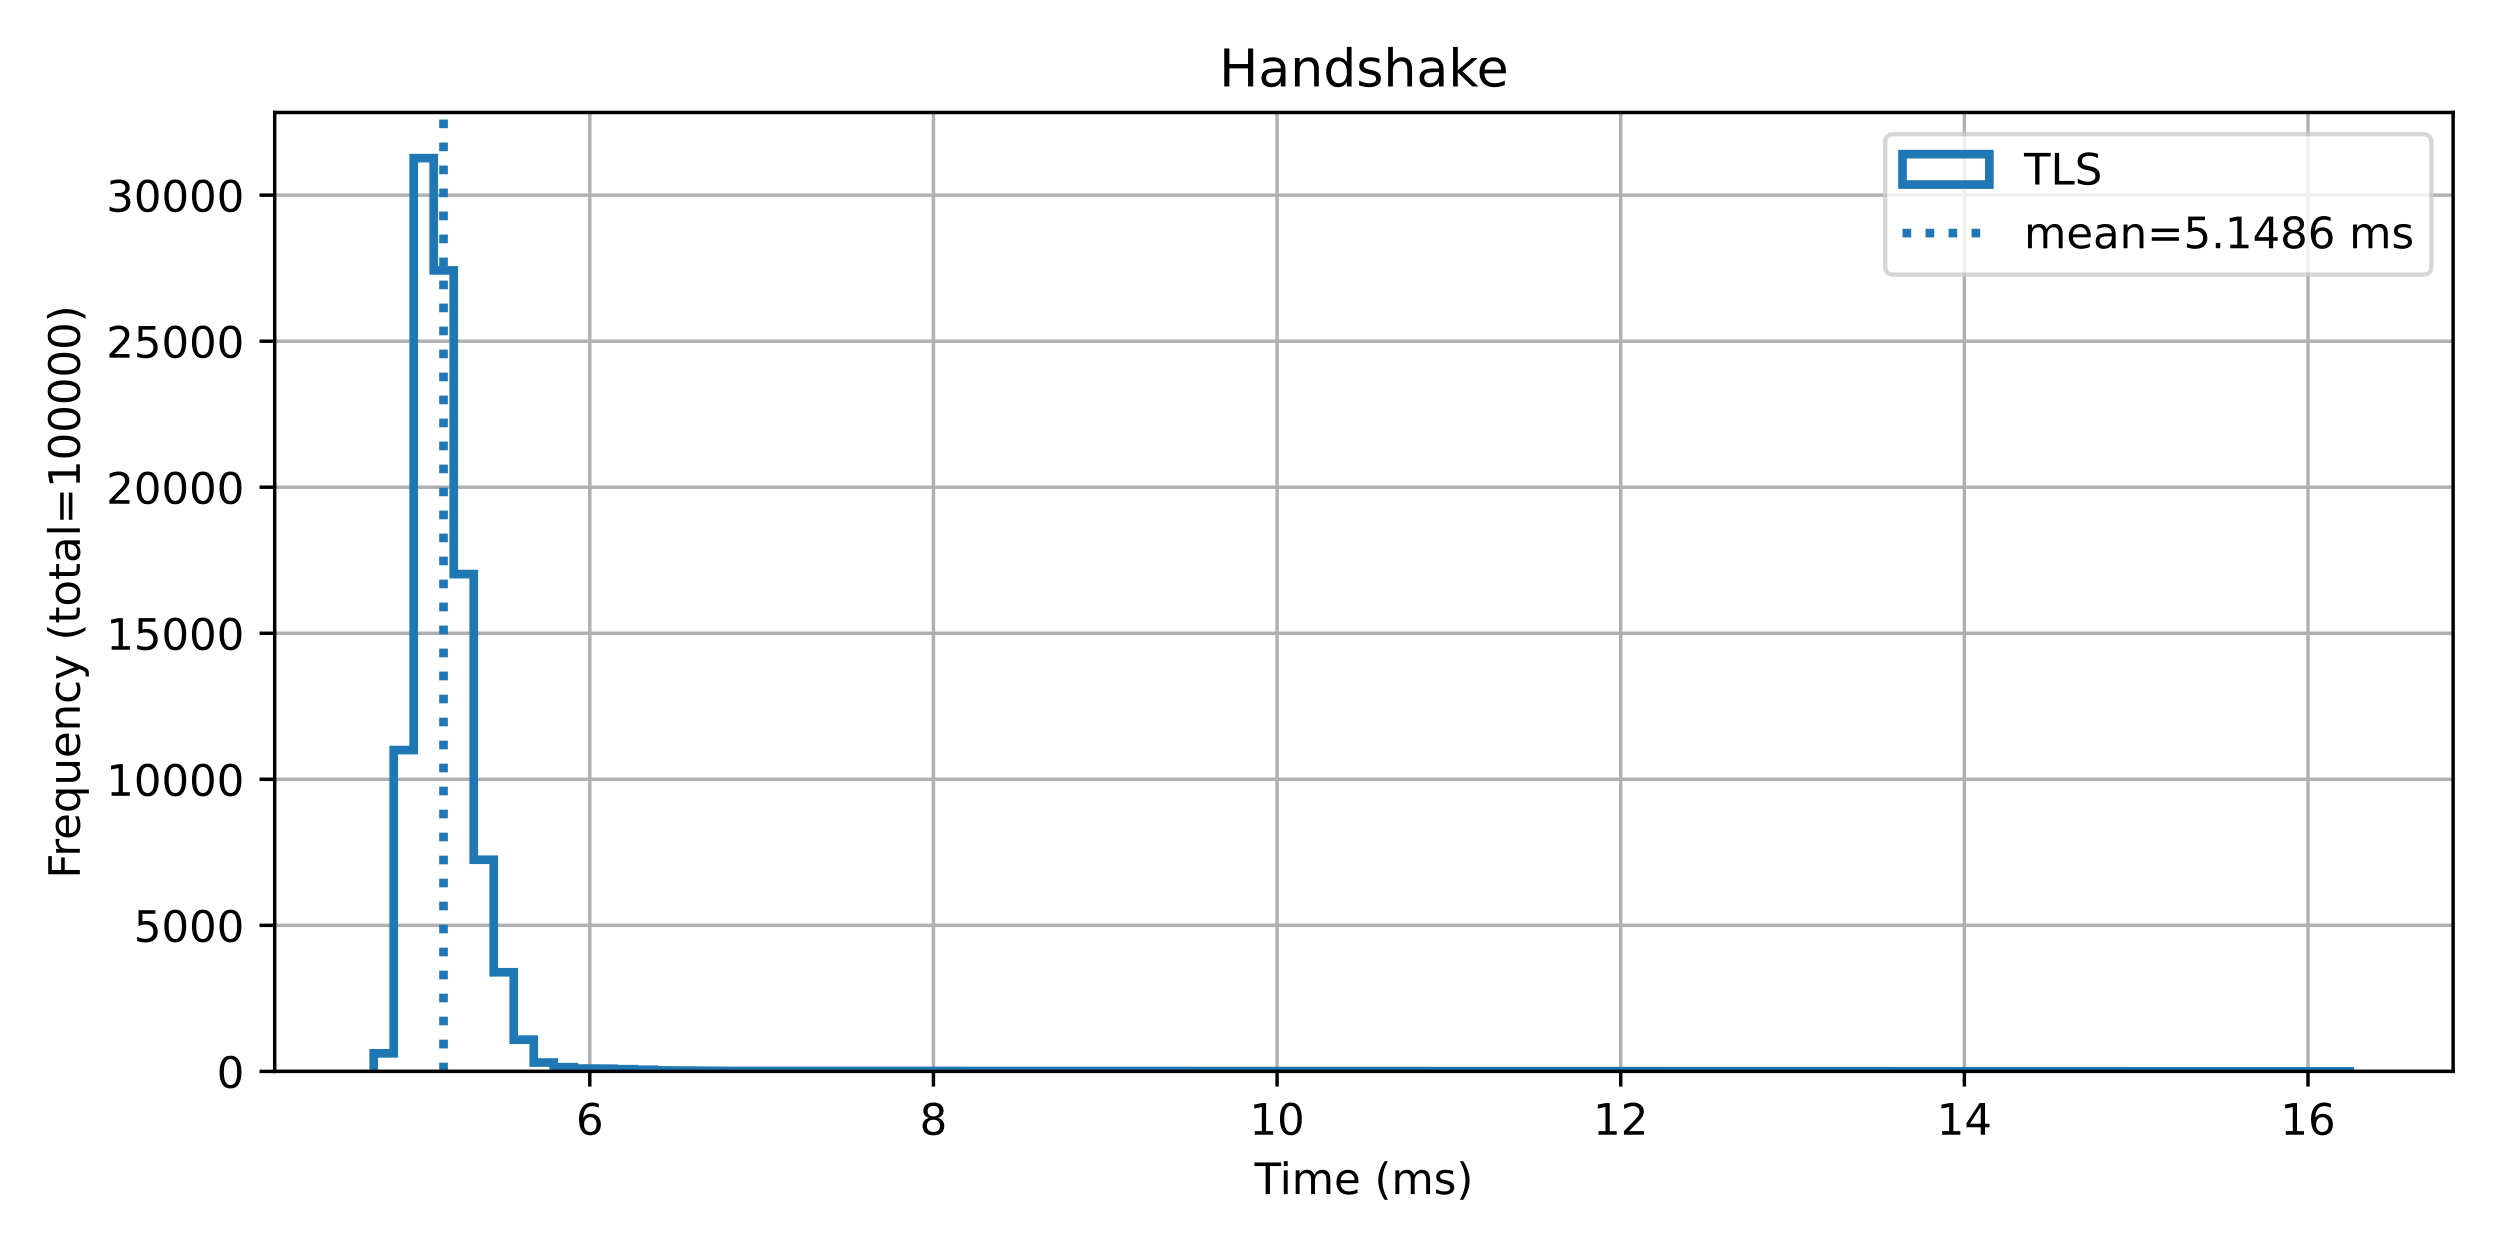
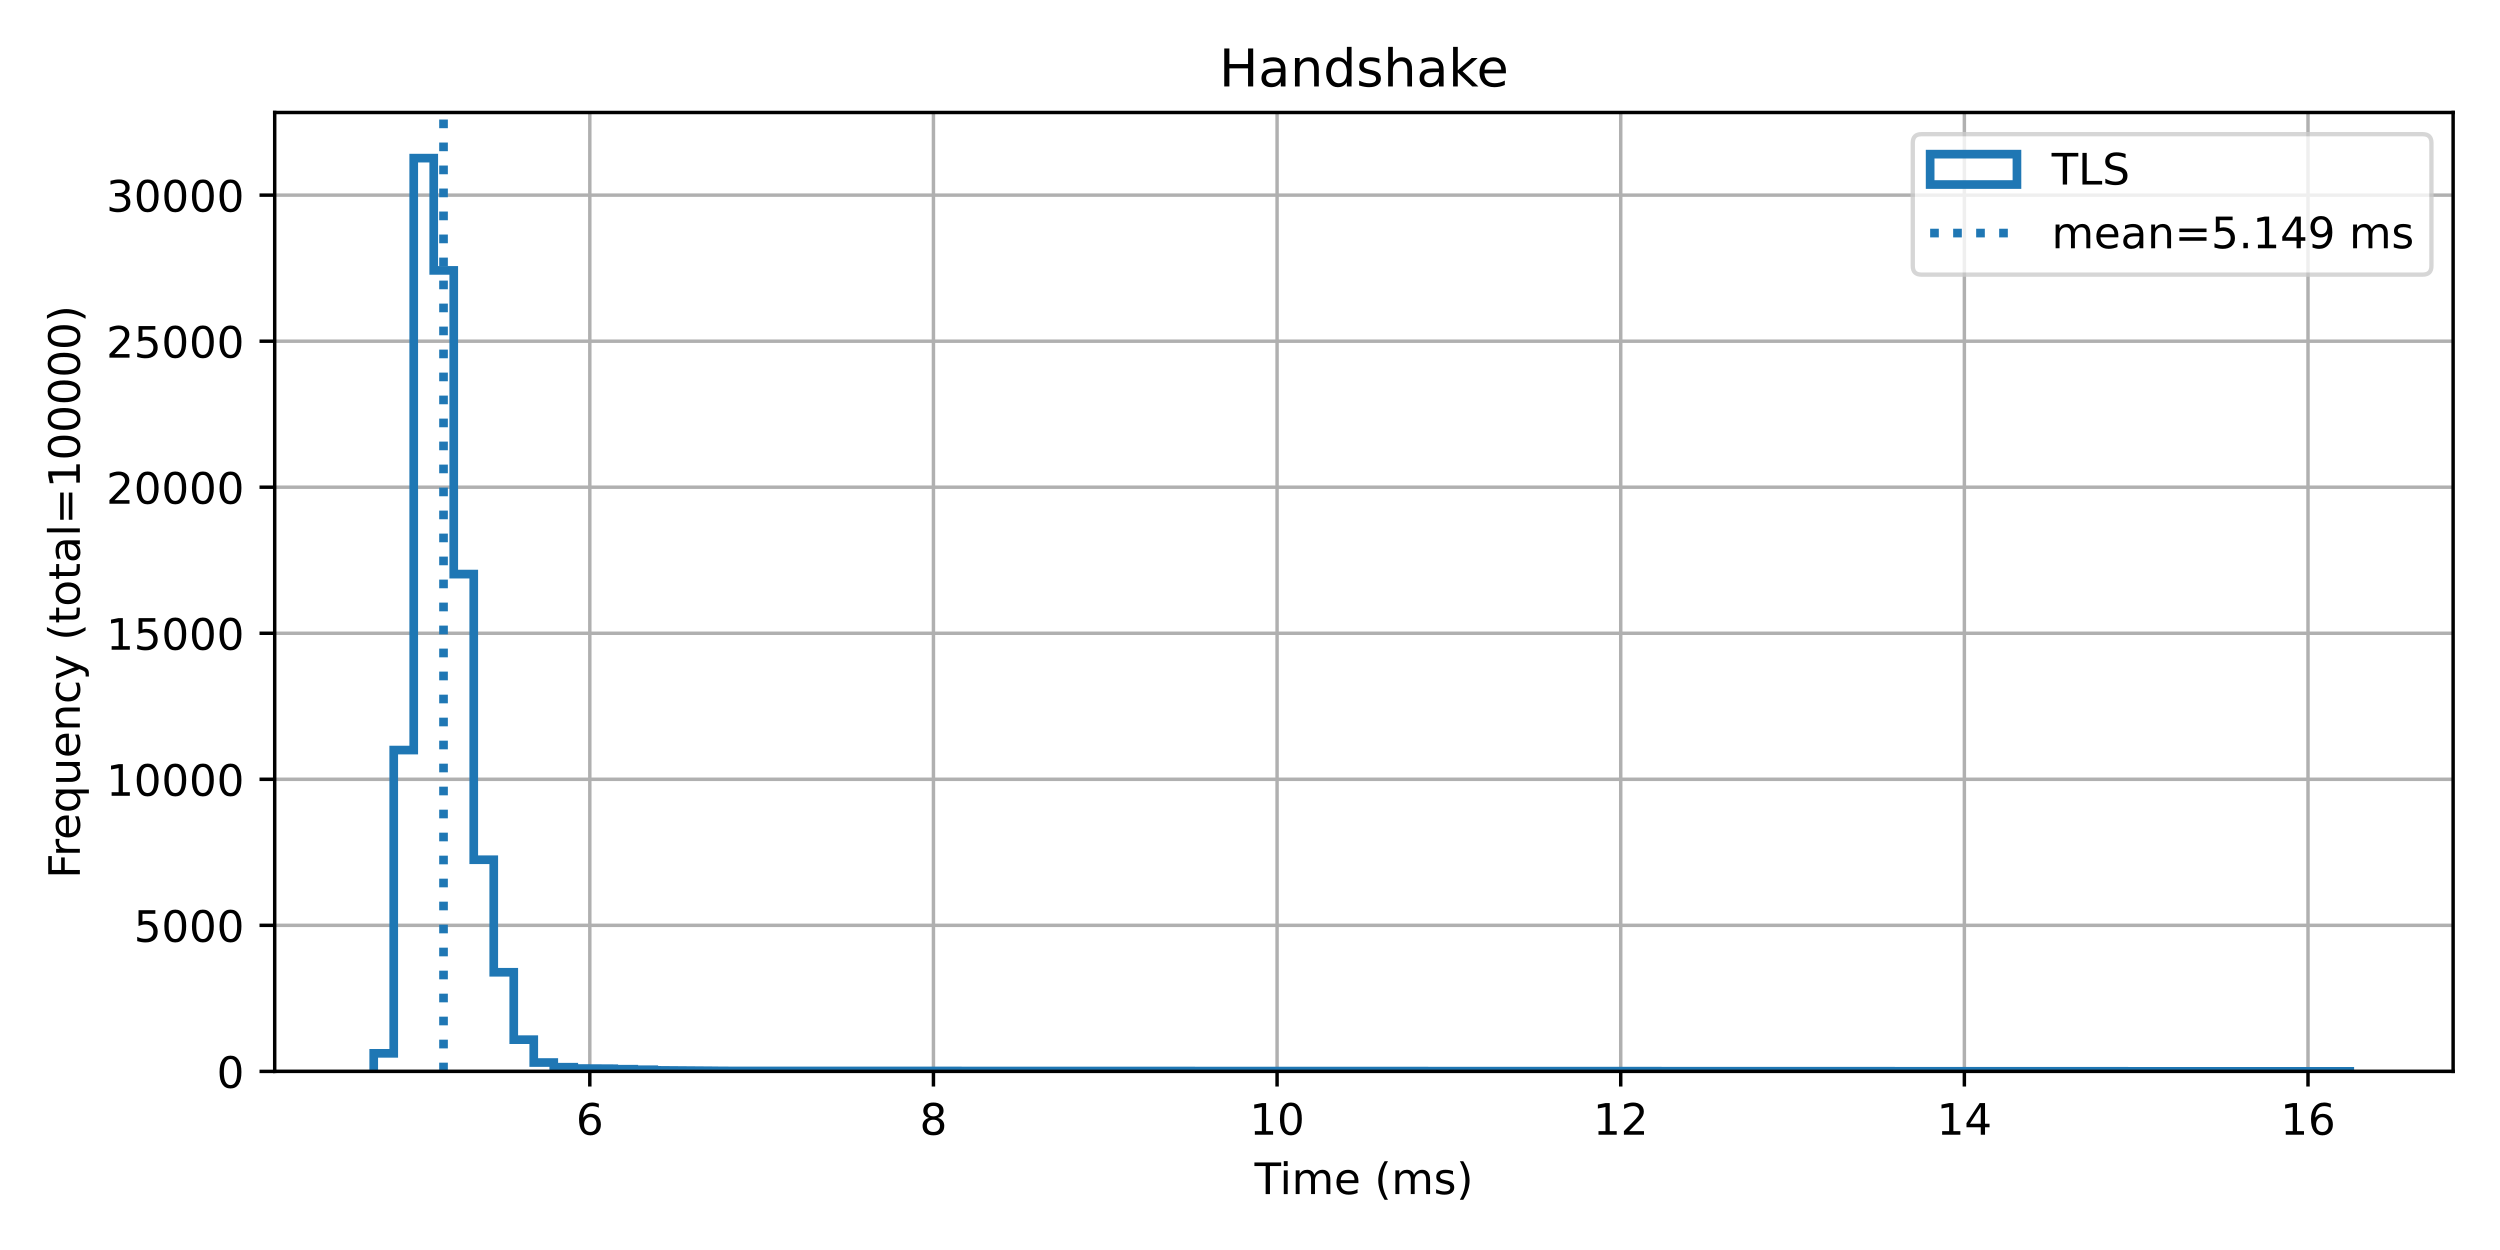
<svg xmlns="http://www.w3.org/2000/svg" xmlns:xlink="http://www.w3.org/1999/xlink" width="576pt" height="288pt" viewBox="0 0 576 288" version="1.1">
  <defs>
    <style type="text/css">*{stroke-linejoin: round; stroke-linecap: butt}</style>
  </defs>
  <g id="figure_1">
    <g id="patch_1">
      <path d="M 0 288  L 576 288  L 576 0  L 0 0  z " style="fill: #ffffff" />
    </g>
    <g id="axes_1">
      <g id="patch_2">
        <path d="M 63.291 246.844  L 565.2 246.844  L 565.2 25.918  L 63.291 25.918  z " style="fill: #ffffff" />
      </g>
      <g id="matplotlib.axis_1">
        <g id="xtick_1">
          <g id="line2d_1">
-             <path d="M 135.891 246.844  L 135.891 25.918  " clip-path="url(#p479f22a506)" style="fill: none; stroke: #b0b0b0; stroke-width: 0.8; stroke-linecap: square" />
+             <path d="M 135.891 246.844  L 135.891 25.918  " clip-path="url(#p000234aafc)" style="fill: none; stroke: #b0b0b0; stroke-width: 0.8; stroke-linecap: square" />
          </g>
          <g id="line2d_2">
            <defs>
-               <path id="m46d882e367" d="M 0 0  L 0 3.5  " style="stroke: #000000; stroke-width: 0.8" />
-             </defs>
-             <g>
-               <use xlink:href="#m46d882e367" x="135.891" y="246.844" style="stroke: #000000; stroke-width: 0.8" />
+               <path id="m732160b67d" d="M 0 0  L 0 3.5  " style="stroke: #000000; stroke-width: 0.8" />
+             </defs>
+             <g>
+               <use xlink:href="#m732160b67d" x="135.891" y="246.844" style="stroke: #000000; stroke-width: 0.8" />
            </g>
          </g>
          <g id="text_1">
            <g transform="translate(132.7095 261.4422) scale(0.1 -0.1)">
              <defs>
                <path id="DejaVuSans-36" d="M 2113 2584  Q 1688 2584 1439 2293  Q 1191 2003 1191 1497  Q 1191 994 1439 701  Q 1688 409 2113 409  Q 2538 409 2786 701  Q 3034 994 3034 1497  Q 3034 2003 2786 2293  Q 2538 2584 2113 2584  z M 3366 4563  L 3366 3988  Q 3128 4100 2886 4159  Q 2644 4219 2406 4219  Q 1781 4219 1451 3797  Q 1122 3375 1075 2522  Q 1259 2794 1537 2939  Q 1816 3084 2150 3084  Q 2853 3084 3261 2657  Q 3669 2231 3669 1497  Q 3669 778 3244 343  Q 2819 -91 2113 -91  Q 1303 -91 875 529  Q 447 1150 447 2328  Q 447 3434 972 4092  Q 1497 4750 2381 4750  Q 2619 4750 2861 4703  Q 3103 4656 3366 4563  z " transform="scale(0.015625)" />
              </defs>
              <use xlink:href="#DejaVuSans-36" />
            </g>
          </g>
        </g>
        <g id="xtick_2">
          <g id="line2d_3">
-             <path d="M 215.065 246.844  L 215.065 25.918  " clip-path="url(#p479f22a506)" style="fill: none; stroke: #b0b0b0; stroke-width: 0.8; stroke-linecap: square" />
+             <path d="M 215.065 246.844  L 215.065 25.918  " clip-path="url(#p000234aafc)" style="fill: none; stroke: #b0b0b0; stroke-width: 0.8; stroke-linecap: square" />
          </g>
          <g id="line2d_4">
            <g>
-               <use xlink:href="#m46d882e367" x="215.065" y="246.844" style="stroke: #000000; stroke-width: 0.8" />
+               <use xlink:href="#m732160b67d" x="215.065" y="246.844" style="stroke: #000000; stroke-width: 0.8" />
            </g>
          </g>
          <g id="text_2">
            <g transform="translate(211.8841 261.4422) scale(0.1 -0.1)">
              <defs>
                <path id="DejaVuSans-38" d="M 2034 2216  Q 1584 2216 1326 1975  Q 1069 1734 1069 1313  Q 1069 891 1326 650  Q 1584 409 2034 409  Q 2484 409 2743 651  Q 3003 894 3003 1313  Q 3003 1734 2745 1975  Q 2488 2216 2034 2216  z M 1403 2484  Q 997 2584 770 2862  Q 544 3141 544 3541  Q 544 4100 942 4425  Q 1341 4750 2034 4750  Q 2731 4750 3128 4425  Q 3525 4100 3525 3541  Q 3525 3141 3298 2862  Q 3072 2584 2669 2484  Q 3125 2378 3379 2068  Q 3634 1759 3634 1313  Q 3634 634 3220 271  Q 2806 -91 2034 -91  Q 1263 -91 848 271  Q 434 634 434 1313  Q 434 1759 690 2068  Q 947 2378 1403 2484  z M 1172 3481  Q 1172 3119 1398 2916  Q 1625 2713 2034 2713  Q 2441 2713 2670 2916  Q 2900 3119 2900 3481  Q 2900 3844 2670 4047  Q 2441 4250 2034 4250  Q 1625 4250 1398 4047  Q 1172 3844 1172 3481  z " transform="scale(0.015625)" />
              </defs>
              <use xlink:href="#DejaVuSans-38" />
            </g>
          </g>
        </g>
        <g id="xtick_3">
          <g id="line2d_5">
-             <path d="M 294.24 246.844  L 294.24 25.918  " clip-path="url(#p479f22a506)" style="fill: none; stroke: #b0b0b0; stroke-width: 0.8; stroke-linecap: square" />
+             <path d="M 294.24 246.844  L 294.24 25.918  " clip-path="url(#p000234aafc)" style="fill: none; stroke: #b0b0b0; stroke-width: 0.8; stroke-linecap: square" />
          </g>
          <g id="line2d_6">
            <g>
-               <use xlink:href="#m46d882e367" x="294.24" y="246.844" style="stroke: #000000; stroke-width: 0.8" />
+               <use xlink:href="#m732160b67d" x="294.24" y="246.844" style="stroke: #000000; stroke-width: 0.8" />
            </g>
          </g>
          <g id="text_3">
            <g transform="translate(287.8775 261.4422) scale(0.1 -0.1)">
              <defs>
                <path id="DejaVuSans-31" d="M 794 531  L 1825 531  L 1825 4091  L 703 3866  L 703 4441  L 1819 4666  L 2450 4666  L 2450 531  L 3481 531  L 3481 0  L 794 0  L 794 531  z " transform="scale(0.015625)" />
                <path id="DejaVuSans-30" d="M 2034 4250  Q 1547 4250 1301 3770  Q 1056 3291 1056 2328  Q 1056 1369 1301 889  Q 1547 409 2034 409  Q 2525 409 2770 889  Q 3016 1369 3016 2328  Q 3016 3291 2770 3770  Q 2525 4250 2034 4250  z M 2034 4750  Q 2819 4750 3233 4129  Q 3647 3509 3647 2328  Q 3647 1150 3233 529  Q 2819 -91 2034 -91  Q 1250 -91 836 529  Q 422 1150 422 2328  Q 422 3509 836 4129  Q 1250 4750 2034 4750  z " transform="scale(0.015625)" />
              </defs>
              <use xlink:href="#DejaVuSans-31" />
              <use xlink:href="#DejaVuSans-30" x="63.623" />
            </g>
          </g>
        </g>
        <g id="xtick_4">
          <g id="line2d_7">
-             <path d="M 373.415 246.844  L 373.415 25.918  " clip-path="url(#p479f22a506)" style="fill: none; stroke: #b0b0b0; stroke-width: 0.8; stroke-linecap: square" />
+             <path d="M 373.415 246.844  L 373.415 25.918  " clip-path="url(#p000234aafc)" style="fill: none; stroke: #b0b0b0; stroke-width: 0.8; stroke-linecap: square" />
          </g>
          <g id="line2d_8">
            <g>
-               <use xlink:href="#m46d882e367" x="373.415" y="246.844" style="stroke: #000000; stroke-width: 0.8" />
+               <use xlink:href="#m732160b67d" x="373.415" y="246.844" style="stroke: #000000; stroke-width: 0.8" />
            </g>
          </g>
          <g id="text_4">
            <g transform="translate(367.0521 261.4422) scale(0.1 -0.1)">
              <defs>
                <path id="DejaVuSans-32" d="M 1228 531  L 3431 531  L 3431 0  L 469 0  L 469 531  Q 828 903 1448 1529  Q 2069 2156 2228 2338  Q 2531 2678 2651 2914  Q 2772 3150 2772 3378  Q 2772 3750 2511 3984  Q 2250 4219 1831 4219  Q 1534 4219 1204 4116  Q 875 4013 500 3803  L 500 4441  Q 881 4594 1212 4672  Q 1544 4750 1819 4750  Q 2544 4750 2975 4387  Q 3406 4025 3406 3419  Q 3406 3131 3298 2873  Q 3191 2616 2906 2266  Q 2828 2175 2409 1742  Q 1991 1309 1228 531  z " transform="scale(0.015625)" />
              </defs>
              <use xlink:href="#DejaVuSans-31" />
              <use xlink:href="#DejaVuSans-32" x="63.623" />
            </g>
          </g>
        </g>
        <g id="xtick_5">
          <g id="line2d_9">
-             <path d="M 452.589 246.844  L 452.589 25.918  " clip-path="url(#p479f22a506)" style="fill: none; stroke: #b0b0b0; stroke-width: 0.8; stroke-linecap: square" />
+             <path d="M 452.589 246.844  L 452.589 25.918  " clip-path="url(#p000234aafc)" style="fill: none; stroke: #b0b0b0; stroke-width: 0.8; stroke-linecap: square" />
          </g>
          <g id="line2d_10">
            <g>
-               <use xlink:href="#m46d882e367" x="452.589" y="246.844" style="stroke: #000000; stroke-width: 0.8" />
+               <use xlink:href="#m732160b67d" x="452.589" y="246.844" style="stroke: #000000; stroke-width: 0.8" />
            </g>
          </g>
          <g id="text_5">
            <g transform="translate(446.2267 261.4422) scale(0.1 -0.1)">
              <defs>
                <path id="DejaVuSans-34" d="M 2419 4116  L 825 1625  L 2419 1625  L 2419 4116  z M 2253 4666  L 3047 4666  L 3047 1625  L 3713 1625  L 3713 1100  L 3047 1100  L 3047 0  L 2419 0  L 2419 1100  L 313 1100  L 313 1709  L 2253 4666  z " transform="scale(0.015625)" />
              </defs>
              <use xlink:href="#DejaVuSans-31" />
              <use xlink:href="#DejaVuSans-34" x="63.623" />
            </g>
          </g>
        </g>
        <g id="xtick_6">
          <g id="line2d_11">
-             <path d="M 531.764 246.844  L 531.764 25.918  " clip-path="url(#p479f22a506)" style="fill: none; stroke: #b0b0b0; stroke-width: 0.8; stroke-linecap: square" />
+             <path d="M 531.764 246.844  L 531.764 25.918  " clip-path="url(#p000234aafc)" style="fill: none; stroke: #b0b0b0; stroke-width: 0.8; stroke-linecap: square" />
          </g>
          <g id="line2d_12">
            <g>
-               <use xlink:href="#m46d882e367" x="531.764" y="246.844" style="stroke: #000000; stroke-width: 0.8" />
+               <use xlink:href="#m732160b67d" x="531.764" y="246.844" style="stroke: #000000; stroke-width: 0.8" />
            </g>
          </g>
          <g id="text_6">
            <g transform="translate(525.4014 261.4422) scale(0.1 -0.1)">
              <use xlink:href="#DejaVuSans-31" />
              <use xlink:href="#DejaVuSans-36" x="63.623" />
            </g>
          </g>
        </g>
        <g id="text_7">
          <g transform="translate(289.0461 275.1203) scale(0.1 -0.1)">
            <defs>
              <path id="DejaVuSans-54" d="M -19 4666  L 3928 4666  L 3928 4134  L 2272 4134  L 2272 0  L 1638 0  L 1638 4134  L -19 4134  L -19 4666  z " transform="scale(0.015625)" />
              <path id="DejaVuSans-69" d="M 603 3500  L 1178 3500  L 1178 0  L 603 0  L 603 3500  z M 603 4863  L 1178 4863  L 1178 4134  L 603 4134  L 603 4863  z " transform="scale(0.015625)" />
              <path id="DejaVuSans-6d" d="M 3328 2828  Q 3544 3216 3844 3400  Q 4144 3584 4550 3584  Q 5097 3584 5394 3201  Q 5691 2819 5691 2113  L 5691 0  L 5113 0  L 5113 2094  Q 5113 2597 4934 2840  Q 4756 3084 4391 3084  Q 3944 3084 3684 2787  Q 3425 2491 3425 1978  L 3425 0  L 2847 0  L 2847 2094  Q 2847 2600 2669 2842  Q 2491 3084 2119 3084  Q 1678 3084 1418 2786  Q 1159 2488 1159 1978  L 1159 0  L 581 0  L 581 3500  L 1159 3500  L 1159 2956  Q 1356 3278 1631 3431  Q 1906 3584 2284 3584  Q 2666 3584 2933 3390  Q 3200 3197 3328 2828  z " transform="scale(0.015625)" />
              <path id="DejaVuSans-65" d="M 3597 1894  L 3597 1613  L 953 1613  Q 991 1019 1311 708  Q 1631 397 2203 397  Q 2534 397 2845 478  Q 3156 559 3463 722  L 3463 178  Q 3153 47 2828 -22  Q 2503 -91 2169 -91  Q 1331 -91 842 396  Q 353 884 353 1716  Q 353 2575 817 3079  Q 1281 3584 2069 3584  Q 2775 3584 3186 3129  Q 3597 2675 3597 1894  z M 3022 2063  Q 3016 2534 2758 2815  Q 2500 3097 2075 3097  Q 1594 3097 1305 2825  Q 1016 2553 972 2059  L 3022 2063  z " transform="scale(0.015625)" />
              <path id="DejaVuSans-20" transform="scale(0.015625)" />
              <path id="DejaVuSans-28" d="M 1984 4856  Q 1566 4138 1362 3434  Q 1159 2731 1159 2009  Q 1159 1288 1364 580  Q 1569 -128 1984 -844  L 1484 -844  Q 1016 -109 783 600  Q 550 1309 550 2009  Q 550 2706 781 3412  Q 1013 4119 1484 4856  L 1984 4856  z " transform="scale(0.015625)" />
              <path id="DejaVuSans-73" d="M 2834 3397  L 2834 2853  Q 2591 2978 2328 3040  Q 2066 3103 1784 3103  Q 1356 3103 1142 2972  Q 928 2841 928 2578  Q 928 2378 1081 2264  Q 1234 2150 1697 2047  L 1894 2003  Q 2506 1872 2764 1633  Q 3022 1394 3022 966  Q 3022 478 2636 193  Q 2250 -91 1575 -91  Q 1294 -91 989 -36  Q 684 19 347 128  L 347 722  Q 666 556 975 473  Q 1284 391 1588 391  Q 1994 391 2212 530  Q 2431 669 2431 922  Q 2431 1156 2273 1281  Q 2116 1406 1581 1522  L 1381 1569  Q 847 1681 609 1914  Q 372 2147 372 2553  Q 372 3047 722 3315  Q 1072 3584 1716 3584  Q 2034 3584 2315 3537  Q 2597 3491 2834 3397  z " transform="scale(0.015625)" />
              <path id="DejaVuSans-29" d="M 513 4856  L 1013 4856  Q 1481 4119 1714 3412  Q 1947 2706 1947 2009  Q 1947 1309 1714 600  Q 1481 -109 1013 -844  L 513 -844  Q 928 -128 1133 580  Q 1338 1288 1338 2009  Q 1338 2731 1133 3434  Q 928 4138 513 4856  z " transform="scale(0.015625)" />
            </defs>
            <use xlink:href="#DejaVuSans-54" />
            <use xlink:href="#DejaVuSans-69" x="57.959" />
            <use xlink:href="#DejaVuSans-6d" x="85.742" />
            <use xlink:href="#DejaVuSans-65" x="183.154" />
            <use xlink:href="#DejaVuSans-20" x="244.678" />
            <use xlink:href="#DejaVuSans-28" x="276.465" />
            <use xlink:href="#DejaVuSans-6d" x="315.479" />
            <use xlink:href="#DejaVuSans-73" x="412.891" />
            <use xlink:href="#DejaVuSans-29" x="464.99" />
          </g>
        </g>
      </g>
      <g id="matplotlib.axis_2">
        <g id="ytick_1">
          <g id="line2d_13">
-             <path d="M 63.291 246.844  L 565.2 246.844  " clip-path="url(#p479f22a506)" style="fill: none; stroke: #b0b0b0; stroke-width: 0.8; stroke-linecap: square" />
+             <path d="M 63.291 246.844  L 565.2 246.844  " clip-path="url(#p000234aafc)" style="fill: none; stroke: #b0b0b0; stroke-width: 0.8; stroke-linecap: square" />
          </g>
          <g id="line2d_14">
            <defs>
-               <path id="m43ae229cbb" d="M 0 0  L -3.5 0  " style="stroke: #000000; stroke-width: 0.8" />
-             </defs>
-             <g>
-               <use xlink:href="#m43ae229cbb" x="63.291" y="246.844" style="stroke: #000000; stroke-width: 0.8" />
+               <path id="m3ffc746ab8" d="M 0 0  L -3.5 0  " style="stroke: #000000; stroke-width: 0.8" />
+             </defs>
+             <g>
+               <use xlink:href="#m3ffc746ab8" x="63.291" y="246.844" style="stroke: #000000; stroke-width: 0.8" />
            </g>
          </g>
          <g id="text_8">
            <g transform="translate(49.92813 250.643) scale(0.1 -0.1)">
              <use xlink:href="#DejaVuSans-30" />
            </g>
          </g>
        </g>
        <g id="ytick_2">
          <g id="line2d_15">
-             <path d="M 63.291 213.197  L 565.2 213.197  " clip-path="url(#p479f22a506)" style="fill: none; stroke: #b0b0b0; stroke-width: 0.8; stroke-linecap: square" />
+             <path d="M 63.291 213.197  L 565.2 213.197  " clip-path="url(#p000234aafc)" style="fill: none; stroke: #b0b0b0; stroke-width: 0.8; stroke-linecap: square" />
          </g>
          <g id="line2d_16">
            <g>
-               <use xlink:href="#m43ae229cbb" x="63.291" y="213.197" style="stroke: #000000; stroke-width: 0.8" />
+               <use xlink:href="#m3ffc746ab8" x="63.291" y="213.197" style="stroke: #000000; stroke-width: 0.8" />
            </g>
          </g>
          <g id="text_9">
            <g transform="translate(30.84062 216.9964) scale(0.1 -0.1)">
              <defs>
                <path id="DejaVuSans-35" d="M 691 4666  L 3169 4666  L 3169 4134  L 1269 4134  L 1269 2991  Q 1406 3038 1543 3061  Q 1681 3084 1819 3084  Q 2600 3084 3056 2656  Q 3513 2228 3513 1497  Q 3513 744 3044 326  Q 2575 -91 1722 -91  Q 1428 -91 1123 -41  Q 819 9 494 109  L 494 744  Q 775 591 1075 516  Q 1375 441 1709 441  Q 2250 441 2565 725  Q 2881 1009 2881 1497  Q 2881 1984 2565 2268  Q 2250 2553 1709 2553  Q 1456 2553 1204 2497  Q 953 2441 691 2322  L 691 4666  z " transform="scale(0.015625)" />
              </defs>
              <use xlink:href="#DejaVuSans-35" />
              <use xlink:href="#DejaVuSans-30" x="63.623" />
              <use xlink:href="#DejaVuSans-30" x="127.246" />
              <use xlink:href="#DejaVuSans-30" x="190.869" />
            </g>
          </g>
        </g>
        <g id="ytick_3">
          <g id="line2d_17">
-             <path d="M 63.291 179.551  L 565.2 179.551  " clip-path="url(#p479f22a506)" style="fill: none; stroke: #b0b0b0; stroke-width: 0.8; stroke-linecap: square" />
+             <path d="M 63.291 179.551  L 565.2 179.551  " clip-path="url(#p000234aafc)" style="fill: none; stroke: #b0b0b0; stroke-width: 0.8; stroke-linecap: square" />
          </g>
          <g id="line2d_18">
            <g>
-               <use xlink:href="#m43ae229cbb" x="63.291" y="179.551" style="stroke: #000000; stroke-width: 0.8" />
+               <use xlink:href="#m3ffc746ab8" x="63.291" y="179.551" style="stroke: #000000; stroke-width: 0.8" />
            </g>
          </g>
          <g id="text_10">
            <g transform="translate(24.47812 183.3499) scale(0.1 -0.1)">
              <use xlink:href="#DejaVuSans-31" />
              <use xlink:href="#DejaVuSans-30" x="63.623" />
              <use xlink:href="#DejaVuSans-30" x="127.246" />
              <use xlink:href="#DejaVuSans-30" x="190.869" />
              <use xlink:href="#DejaVuSans-30" x="254.492" />
            </g>
          </g>
        </g>
        <g id="ytick_4">
          <g id="line2d_19">
-             <path d="M 63.291 145.904  L 565.2 145.904  " clip-path="url(#p479f22a506)" style="fill: none; stroke: #b0b0b0; stroke-width: 0.8; stroke-linecap: square" />
+             <path d="M 63.291 145.904  L 565.2 145.904  " clip-path="url(#p000234aafc)" style="fill: none; stroke: #b0b0b0; stroke-width: 0.8; stroke-linecap: square" />
          </g>
          <g id="line2d_20">
            <g>
-               <use xlink:href="#m43ae229cbb" x="63.291" y="145.904" style="stroke: #000000; stroke-width: 0.8" />
+               <use xlink:href="#m3ffc746ab8" x="63.291" y="145.904" style="stroke: #000000; stroke-width: 0.8" />
            </g>
          </g>
          <g id="text_11">
            <g transform="translate(24.47812 149.7033) scale(0.1 -0.1)">
              <use xlink:href="#DejaVuSans-31" />
              <use xlink:href="#DejaVuSans-35" x="63.623" />
              <use xlink:href="#DejaVuSans-30" x="127.246" />
              <use xlink:href="#DejaVuSans-30" x="190.869" />
              <use xlink:href="#DejaVuSans-30" x="254.492" />
            </g>
          </g>
        </g>
        <g id="ytick_5">
          <g id="line2d_21">
-             <path d="M 63.291 112.258  L 565.2 112.258  " clip-path="url(#p479f22a506)" style="fill: none; stroke: #b0b0b0; stroke-width: 0.8; stroke-linecap: square" />
+             <path d="M 63.291 112.258  L 565.2 112.258  " clip-path="url(#p000234aafc)" style="fill: none; stroke: #b0b0b0; stroke-width: 0.8; stroke-linecap: square" />
          </g>
          <g id="line2d_22">
            <g>
-               <use xlink:href="#m43ae229cbb" x="63.291" y="112.258" style="stroke: #000000; stroke-width: 0.8" />
+               <use xlink:href="#m3ffc746ab8" x="63.291" y="112.258" style="stroke: #000000; stroke-width: 0.8" />
            </g>
          </g>
          <g id="text_12">
            <g transform="translate(24.47812 116.0568) scale(0.1 -0.1)">
              <use xlink:href="#DejaVuSans-32" />
              <use xlink:href="#DejaVuSans-30" x="63.623" />
              <use xlink:href="#DejaVuSans-30" x="127.246" />
              <use xlink:href="#DejaVuSans-30" x="190.869" />
              <use xlink:href="#DejaVuSans-30" x="254.492" />
            </g>
          </g>
        </g>
        <g id="ytick_6">
          <g id="line2d_23">
-             <path d="M 63.291 78.611  L 565.2 78.611  " clip-path="url(#p479f22a506)" style="fill: none; stroke: #b0b0b0; stroke-width: 0.8; stroke-linecap: square" />
+             <path d="M 63.291 78.611  L 565.2 78.611  " clip-path="url(#p000234aafc)" style="fill: none; stroke: #b0b0b0; stroke-width: 0.8; stroke-linecap: square" />
          </g>
          <g id="line2d_24">
            <g>
-               <use xlink:href="#m43ae229cbb" x="63.291" y="78.611" style="stroke: #000000; stroke-width: 0.8" />
+               <use xlink:href="#m3ffc746ab8" x="63.291" y="78.611" style="stroke: #000000; stroke-width: 0.8" />
            </g>
          </g>
          <g id="text_13">
            <g transform="translate(24.47812 82.4102) scale(0.1 -0.1)">
              <use xlink:href="#DejaVuSans-32" />
              <use xlink:href="#DejaVuSans-35" x="63.623" />
              <use xlink:href="#DejaVuSans-30" x="127.246" />
              <use xlink:href="#DejaVuSans-30" x="190.869" />
              <use xlink:href="#DejaVuSans-30" x="254.492" />
            </g>
          </g>
        </g>
        <g id="ytick_7">
          <g id="line2d_25">
-             <path d="M 63.291 44.964  L 565.2 44.964  " clip-path="url(#p479f22a506)" style="fill: none; stroke: #b0b0b0; stroke-width: 0.8; stroke-linecap: square" />
+             <path d="M 63.291 44.964  L 565.2 44.964  " clip-path="url(#p000234aafc)" style="fill: none; stroke: #b0b0b0; stroke-width: 0.8; stroke-linecap: square" />
          </g>
          <g id="line2d_26">
            <g>
-               <use xlink:href="#m43ae229cbb" x="63.291" y="44.964" style="stroke: #000000; stroke-width: 0.8" />
+               <use xlink:href="#m3ffc746ab8" x="63.291" y="44.964" style="stroke: #000000; stroke-width: 0.8" />
            </g>
          </g>
          <g id="text_14">
            <g transform="translate(24.47812 48.76365) scale(0.1 -0.1)">
              <defs>
                <path id="DejaVuSans-33" d="M 2597 2516  Q 3050 2419 3304 2112  Q 3559 1806 3559 1356  Q 3559 666 3084 287  Q 2609 -91 1734 -91  Q 1441 -91 1130 -33  Q 819 25 488 141  L 488 750  Q 750 597 1062 519  Q 1375 441 1716 441  Q 2309 441 2620 675  Q 2931 909 2931 1356  Q 2931 1769 2642 2001  Q 2353 2234 1838 2234  L 1294 2234  L 1294 2753  L 1863 2753  Q 2328 2753 2575 2939  Q 2822 3125 2822 3475  Q 2822 3834 2567 4026  Q 2313 4219 1838 4219  Q 1578 4219 1281 4162  Q 984 4106 628 3988  L 628 4550  Q 988 4650 1302 4700  Q 1616 4750 1894 4750  Q 2613 4750 3031 4423  Q 3450 4097 3450 3541  Q 3450 3153 3228 2886  Q 3006 2619 2597 2516  z " transform="scale(0.015625)" />
              </defs>
              <use xlink:href="#DejaVuSans-33" />
              <use xlink:href="#DejaVuSans-30" x="63.623" />
              <use xlink:href="#DejaVuSans-30" x="127.246" />
              <use xlink:href="#DejaVuSans-30" x="190.869" />
              <use xlink:href="#DejaVuSans-30" x="254.492" />
            </g>
          </g>
        </g>
        <g id="text_15">
          <g transform="translate(18.39844 202.4114) rotate(-90) scale(0.1 -0.1)">
            <defs>
              <path id="DejaVuSans-46" d="M 628 4666  L 3309 4666  L 3309 4134  L 1259 4134  L 1259 2759  L 3109 2759  L 3109 2228  L 1259 2228  L 1259 0  L 628 0  L 628 4666  z " transform="scale(0.015625)" />
              <path id="DejaVuSans-72" d="M 2631 2963  Q 2534 3019 2420 3045  Q 2306 3072 2169 3072  Q 1681 3072 1420 2755  Q 1159 2438 1159 1844  L 1159 0  L 581 0  L 581 3500  L 1159 3500  L 1159 2956  Q 1341 3275 1631 3429  Q 1922 3584 2338 3584  Q 2397 3584 2469 3576  Q 2541 3569 2628 3553  L 2631 2963  z " transform="scale(0.015625)" />
              <path id="DejaVuSans-71" d="M 947 1747  Q 947 1113 1208 752  Q 1469 391 1925 391  Q 2381 391 2643 752  Q 2906 1113 2906 1747  Q 2906 2381 2643 2742  Q 2381 3103 1925 3103  Q 1469 3103 1208 2742  Q 947 2381 947 1747  z M 2906 525  Q 2725 213 2448 61  Q 2172 -91 1784 -91  Q 1150 -91 751 415  Q 353 922 353 1747  Q 353 2572 751 3078  Q 1150 3584 1784 3584  Q 2172 3584 2448 3432  Q 2725 3281 2906 2969  L 2906 3500  L 3481 3500  L 3481 -1331  L 2906 -1331  L 2906 525  z " transform="scale(0.015625)" />
              <path id="DejaVuSans-75" d="M 544 1381  L 544 3500  L 1119 3500  L 1119 1403  Q 1119 906 1312 657  Q 1506 409 1894 409  Q 2359 409 2629 706  Q 2900 1003 2900 1516  L 2900 3500  L 3475 3500  L 3475 0  L 2900 0  L 2900 538  Q 2691 219 2414 64  Q 2138 -91 1772 -91  Q 1169 -91 856 284  Q 544 659 544 1381  z M 1991 3584  L 1991 3584  z " transform="scale(0.015625)" />
              <path id="DejaVuSans-6e" d="M 3513 2113  L 3513 0  L 2938 0  L 2938 2094  Q 2938 2591 2744 2837  Q 2550 3084 2163 3084  Q 1697 3084 1428 2787  Q 1159 2491 1159 1978  L 1159 0  L 581 0  L 581 3500  L 1159 3500  L 1159 2956  Q 1366 3272 1645 3428  Q 1925 3584 2291 3584  Q 2894 3584 3203 3211  Q 3513 2838 3513 2113  z " transform="scale(0.015625)" />
              <path id="DejaVuSans-63" d="M 3122 3366  L 3122 2828  Q 2878 2963 2633 3030  Q 2388 3097 2138 3097  Q 1578 3097 1268 2742  Q 959 2388 959 1747  Q 959 1106 1268 751  Q 1578 397 2138 397  Q 2388 397 2633 464  Q 2878 531 3122 666  L 3122 134  Q 2881 22 2623 -34  Q 2366 -91 2075 -91  Q 1284 -91 818 406  Q 353 903 353 1747  Q 353 2603 823 3093  Q 1294 3584 2113 3584  Q 2378 3584 2631 3529  Q 2884 3475 3122 3366  z " transform="scale(0.015625)" />
              <path id="DejaVuSans-79" d="M 2059 -325  Q 1816 -950 1584 -1140  Q 1353 -1331 966 -1331  L 506 -1331  L 506 -850  L 844 -850  Q 1081 -850 1212 -737  Q 1344 -625 1503 -206  L 1606 56  L 191 3500  L 800 3500  L 1894 763  L 2988 3500  L 3597 3500  L 2059 -325  z " transform="scale(0.015625)" />
              <path id="DejaVuSans-74" d="M 1172 4494  L 1172 3500  L 2356 3500  L 2356 3053  L 1172 3053  L 1172 1153  Q 1172 725 1289 603  Q 1406 481 1766 481  L 2356 481  L 2356 0  L 1766 0  Q 1100 0 847 248  Q 594 497 594 1153  L 594 3053  L 172 3053  L 172 3500  L 594 3500  L 594 4494  L 1172 4494  z " transform="scale(0.015625)" />
              <path id="DejaVuSans-6f" d="M 1959 3097  Q 1497 3097 1228 2736  Q 959 2375 959 1747  Q 959 1119 1226 758  Q 1494 397 1959 397  Q 2419 397 2687 759  Q 2956 1122 2956 1747  Q 2956 2369 2687 2733  Q 2419 3097 1959 3097  z M 1959 3584  Q 2709 3584 3137 3096  Q 3566 2609 3566 1747  Q 3566 888 3137 398  Q 2709 -91 1959 -91  Q 1206 -91 779 398  Q 353 888 353 1747  Q 353 2609 779 3096  Q 1206 3584 1959 3584  z " transform="scale(0.015625)" />
              <path id="DejaVuSans-61" d="M 2194 1759  Q 1497 1759 1228 1600  Q 959 1441 959 1056  Q 959 750 1161 570  Q 1363 391 1709 391  Q 2188 391 2477 730  Q 2766 1069 2766 1631  L 2766 1759  L 2194 1759  z M 3341 1997  L 3341 0  L 2766 0  L 2766 531  Q 2569 213 2275 61  Q 1981 -91 1556 -91  Q 1019 -91 701 211  Q 384 513 384 1019  Q 384 1609 779 1909  Q 1175 2209 1959 2209  L 2766 2209  L 2766 2266  Q 2766 2663 2505 2880  Q 2244 3097 1772 3097  Q 1472 3097 1187 3025  Q 903 2953 641 2809  L 641 3341  Q 956 3463 1253 3523  Q 1550 3584 1831 3584  Q 2591 3584 2966 3190  Q 3341 2797 3341 1997  z " transform="scale(0.015625)" />
              <path id="DejaVuSans-6c" d="M 603 4863  L 1178 4863  L 1178 0  L 603 0  L 603 4863  z " transform="scale(0.015625)" />
              <path id="DejaVuSans-3d" d="M 678 2906  L 4684 2906  L 4684 2381  L 678 2381  L 678 2906  z M 678 1631  L 4684 1631  L 4684 1100  L 678 1100  L 678 1631  z " transform="scale(0.015625)" />
            </defs>
            <use xlink:href="#DejaVuSans-46" />
            <use xlink:href="#DejaVuSans-72" x="50.27" />
            <use xlink:href="#DejaVuSans-65" x="89.133" />
            <use xlink:href="#DejaVuSans-71" x="150.656" />
            <use xlink:href="#DejaVuSans-75" x="214.133" />
            <use xlink:href="#DejaVuSans-65" x="277.512" />
            <use xlink:href="#DejaVuSans-6e" x="339.035" />
            <use xlink:href="#DejaVuSans-63" x="402.414" />
            <use xlink:href="#DejaVuSans-79" x="457.395" />
            <use xlink:href="#DejaVuSans-20" x="516.574" />
            <use xlink:href="#DejaVuSans-28" x="548.361" />
            <use xlink:href="#DejaVuSans-74" x="587.375" />
            <use xlink:href="#DejaVuSans-6f" x="626.584" />
            <use xlink:href="#DejaVuSans-74" x="687.766" />
            <use xlink:href="#DejaVuSans-61" x="726.975" />
            <use xlink:href="#DejaVuSans-6c" x="788.254" />
            <use xlink:href="#DejaVuSans-3d" x="816.037" />
            <use xlink:href="#DejaVuSans-31" x="899.826" />
            <use xlink:href="#DejaVuSans-30" x="963.449" />
            <use xlink:href="#DejaVuSans-30" x="1027.072" />
            <use xlink:href="#DejaVuSans-30" x="1090.695" />
            <use xlink:href="#DejaVuSans-30" x="1154.318" />
            <use xlink:href="#DejaVuSans-30" x="1217.941" />
            <use xlink:href="#DejaVuSans-29" x="1281.564" />
          </g>
        </g>
      </g>
      <g id="patch_3">
-         <path d="M 86.105 246.844  L 86.105 242.692  L 90.714 242.692  L 90.714 172.821  L 95.322 172.821  L 95.322 36.438  L 99.931 36.438  L 99.931 62.299  L 104.54 62.299  L 104.54 132.271  L 109.149 132.271  L 109.149 198.083  L 113.758 198.083  L 113.758 224.011  L 118.367 224.011  L 118.367 239.536  L 122.976 239.536  L 122.976 244.805  L 127.585 244.805  L 127.585 245.881  L 132.194 245.881  L 132.194 246.178  L 141.412 246.231  L 141.412 246.346  L 146.02 246.346  L 146.02 246.474  L 150.629 246.474  L 150.629 246.601  L 164.456 246.709  L 164.456 246.736  L 542.386 246.844  L 542.386 246.844  " clip-path="url(#p479f22a506)" style="fill: none; stroke: #1f77b4; stroke-width: 2; stroke-linejoin: miter" />
+         <path d="M 86.105 246.844  L 86.105 242.692  L 90.714 242.692  L 90.714 172.821  L 95.322 172.821  L 95.322 36.438  L 99.931 36.438  L 99.931 62.299  L 104.54 62.299  L 104.54 132.271  L 109.149 132.271  L 109.149 198.083  L 113.758 198.083  L 113.758 224.011  L 118.367 224.011  L 118.367 239.536  L 122.976 239.536  L 122.976 244.805  L 127.585 244.805  L 127.585 245.881  L 132.194 245.881  L 132.194 246.178  L 141.412 246.231  L 141.412 246.346  L 146.02 246.346  L 146.02 246.474  L 150.629 246.474  L 150.629 246.601  L 164.456 246.709  L 164.456 246.736  L 542.386 246.844  L 542.386 246.844  " clip-path="url(#p000234aafc)" style="fill: none; stroke: #1f77b4; stroke-width: 2; stroke-linejoin: miter" />
      </g>
      <g id="line2d_27">
-         <path d="M 102.188 246.844  L 102.188 25.918  " clip-path="url(#p479f22a506)" style="fill: none; stroke-dasharray: 2,3.3; stroke-dashoffset: 0; stroke: #1f77b4; stroke-width: 2" />
+         <path d="M 102.188 246.844  L 102.188 25.918  " clip-path="url(#p000234aafc)" style="fill: none; stroke-dasharray: 2,3.3; stroke-dashoffset: 0; stroke: #1f77b4; stroke-width: 2" />
      </g>
      <g id="patch_4">
        <path d="M 63.291 246.844  L 63.291 25.918  " style="fill: none; stroke: #000000; stroke-width: 0.8; stroke-linejoin: miter; stroke-linecap: square" />
      </g>
      <g id="patch_5">
        <path d="M 565.2 246.844  L 565.2 25.918  " style="fill: none; stroke: #000000; stroke-width: 0.8; stroke-linejoin: miter; stroke-linecap: square" />
      </g>
      <g id="patch_6">
        <path d="M 63.291 246.844  L 565.2 246.844  " style="fill: none; stroke: #000000; stroke-width: 0.8; stroke-linejoin: miter; stroke-linecap: square" />
      </g>
      <g id="patch_7">
        <path d="M 63.291 25.918  L 565.2 25.918  " style="fill: none; stroke: #000000; stroke-width: 0.8; stroke-linejoin: miter; stroke-linecap: square" />
      </g>
      <g id="text_16">
        <g transform="translate(280.8909 19.91812) scale(0.12 -0.12)">
          <defs>
            <path id="DejaVuSans-48" d="M 628 4666  L 1259 4666  L 1259 2753  L 3553 2753  L 3553 4666  L 4184 4666  L 4184 0  L 3553 0  L 3553 2222  L 1259 2222  L 1259 0  L 628 0  L 628 4666  z " transform="scale(0.015625)" />
            <path id="DejaVuSans-64" d="M 2906 2969  L 2906 4863  L 3481 4863  L 3481 0  L 2906 0  L 2906 525  Q 2725 213 2448 61  Q 2172 -91 1784 -91  Q 1150 -91 751 415  Q 353 922 353 1747  Q 353 2572 751 3078  Q 1150 3584 1784 3584  Q 2172 3584 2448 3432  Q 2725 3281 2906 2969  z M 947 1747  Q 947 1113 1208 752  Q 1469 391 1925 391  Q 2381 391 2643 752  Q 2906 1113 2906 1747  Q 2906 2381 2643 2742  Q 2381 3103 1925 3103  Q 1469 3103 1208 2742  Q 947 2381 947 1747  z " transform="scale(0.015625)" />
            <path id="DejaVuSans-68" d="M 3513 2113  L 3513 0  L 2938 0  L 2938 2094  Q 2938 2591 2744 2837  Q 2550 3084 2163 3084  Q 1697 3084 1428 2787  Q 1159 2491 1159 1978  L 1159 0  L 581 0  L 581 4863  L 1159 4863  L 1159 2956  Q 1366 3272 1645 3428  Q 1925 3584 2291 3584  Q 2894 3584 3203 3211  Q 3513 2838 3513 2113  z " transform="scale(0.015625)" />
            <path id="DejaVuSans-6b" d="M 581 4863  L 1159 4863  L 1159 1991  L 2875 3500  L 3609 3500  L 1753 1863  L 3688 0  L 2938 0  L 1159 1709  L 1159 0  L 581 0  L 581 4863  z " transform="scale(0.015625)" />
          </defs>
          <use xlink:href="#DejaVuSans-48" />
          <use xlink:href="#DejaVuSans-61" x="75.195" />
          <use xlink:href="#DejaVuSans-6e" x="136.475" />
          <use xlink:href="#DejaVuSans-64" x="199.854" />
          <use xlink:href="#DejaVuSans-73" x="263.33" />
          <use xlink:href="#DejaVuSans-68" x="315.43" />
          <use xlink:href="#DejaVuSans-61" x="378.809" />
          <use xlink:href="#DejaVuSans-6b" x="440.088" />
          <use xlink:href="#DejaVuSans-65" x="494.373" />
        </g>
      </g>
      <g id="legend_1">
        <g id="patch_8">
-           <path d="M 436.342 63.274  L 558.2 63.274  Q 560.2 63.274 560.2 61.274  L 560.2 32.918  Q 560.2 30.918 558.2 30.918  L 436.342 30.918  Q 434.342 30.918 434.342 32.918  L 434.342 61.274  Q 434.342 63.274 436.342 63.274  z " style="fill: #ffffff; opacity: 0.8; stroke: #cccccc; stroke-linejoin: miter" />
+           <path d="M 442.705 63.274  L 558.2 63.274  Q 560.2 63.274 560.2 61.274  L 560.2 32.918  Q 560.2 30.918 558.2 30.918  L 442.705 30.918  Q 440.705 30.918 440.705 32.918  L 440.705 61.274  Q 440.705 63.274 442.705 63.274  z " style="fill: #ffffff; opacity: 0.8; stroke: #cccccc; stroke-linejoin: miter" />
        </g>
        <g id="patch_9">
-           <path d="M 438.342 42.517  L 458.342 42.517  L 458.342 35.517  L 438.342 35.517  L 438.342 42.517  z " style="fill: none; stroke: #1f77b4; stroke-width: 2; stroke-linejoin: miter" />
+           <path d="M 444.705 42.517  L 464.705 42.517  L 464.705 35.517  L 444.705 35.517  L 444.705 42.517  z " style="fill: none; stroke: #1f77b4; stroke-width: 2; stroke-linejoin: miter" />
        </g>
        <g id="text_17">
-           <g transform="translate(466.3422 42.51656) scale(0.1 -0.1)">
+           <g transform="translate(472.7047 42.51656) scale(0.1 -0.1)">
            <defs>
              <path id="DejaVuSans-4c" d="M 628 4666  L 1259 4666  L 1259 531  L 3531 531  L 3531 0  L 628 0  L 628 4666  z " transform="scale(0.015625)" />
              <path id="DejaVuSans-53" d="M 3425 4513  L 3425 3897  Q 3066 4069 2747 4153  Q 2428 4238 2131 4238  Q 1616 4238 1336 4038  Q 1056 3838 1056 3469  Q 1056 3159 1242 3001  Q 1428 2844 1947 2747  L 2328 2669  Q 3034 2534 3370 2195  Q 3706 1856 3706 1288  Q 3706 609 3251 259  Q 2797 -91 1919 -91  Q 1588 -91 1214 -16  Q 841 59 441 206  L 441 856  Q 825 641 1194 531  Q 1563 422 1919 422  Q 2459 422 2753 634  Q 3047 847 3047 1241  Q 3047 1584 2836 1778  Q 2625 1972 2144 2069  L 1759 2144  Q 1053 2284 737 2584  Q 422 2884 422 3419  Q 422 4038 858 4394  Q 1294 4750 2059 4750  Q 2388 4750 2728 4690  Q 3069 4631 3425 4513  z " transform="scale(0.015625)" />
            </defs>
            <use xlink:href="#DejaVuSans-54" />
            <use xlink:href="#DejaVuSans-4c" x="61.084" />
            <use xlink:href="#DejaVuSans-53" x="116.797" />
          </g>
        </g>
        <g id="line2d_28">
-           <path d="M 438.342 53.695  L 448.342 53.695  L 458.342 53.695  " style="fill: none; stroke-dasharray: 2,3.3; stroke-dashoffset: 0; stroke: #1f77b4; stroke-width: 2" />
+           <path d="M 444.705 53.695  L 454.705 53.695  L 464.705 53.695  " style="fill: none; stroke-dasharray: 2,3.3; stroke-dashoffset: 0; stroke: #1f77b4; stroke-width: 2" />
        </g>
        <g id="text_18">
-           <g transform="translate(466.3422 57.19469) scale(0.1 -0.1)">
+           <g transform="translate(472.7047 57.19469) scale(0.1 -0.1)">
            <defs>
              <path id="DejaVuSans-2e" d="M 684 794  L 1344 794  L 1344 0  L 684 0  L 684 794  z " transform="scale(0.015625)" />
+               <path id="DejaVuSans-39" d="M 703 97  L 703 672  Q 941 559 1184 500  Q 1428 441 1663 441  Q 2288 441 2617 861  Q 2947 1281 2994 2138  Q 2813 1869 2534 1725  Q 2256 1581 1919 1581  Q 1219 1581 811 2004  Q 403 2428 403 3163  Q 403 3881 828 4315  Q 1253 4750 1959 4750  Q 2769 4750 3195 4129  Q 3622 3509 3622 2328  Q 3622 1225 3098 567  Q 2575 -91 1691 -91  Q 1453 -91 1209 -44  Q 966 3 703 97  z M 1959 2075  Q 2384 2075 2632 2365  Q 2881 2656 2881 3163  Q 2881 3666 2632 3958  Q 2384 4250 1959 4250  Q 1534 4250 1286 3958  Q 1038 3666 1038 3163  Q 1038 2656 1286 2365  Q 1534 2075 1959 2075  z " transform="scale(0.015625)" />
            </defs>
            <use xlink:href="#DejaVuSans-6d" />
            <use xlink:href="#DejaVuSans-65" x="97.412" />
            <use xlink:href="#DejaVuSans-61" x="158.936" />
            <use xlink:href="#DejaVuSans-6e" x="220.215" />
            <use xlink:href="#DejaVuSans-3d" x="283.594" />
            <use xlink:href="#DejaVuSans-35" x="367.383" />
            <use xlink:href="#DejaVuSans-2e" x="431.006" />
            <use xlink:href="#DejaVuSans-31" x="462.793" />
            <use xlink:href="#DejaVuSans-34" x="526.416" />
-             <use xlink:href="#DejaVuSans-38" x="590.039" />
-             <use xlink:href="#DejaVuSans-36" x="653.662" />
-             <use xlink:href="#DejaVuSans-20" x="717.285" />
-             <use xlink:href="#DejaVuSans-6d" x="749.072" />
-             <use xlink:href="#DejaVuSans-73" x="846.484" />
+             <use xlink:href="#DejaVuSans-39" x="590.039" />
+             <use xlink:href="#DejaVuSans-20" x="653.662" />
+             <use xlink:href="#DejaVuSans-6d" x="685.449" />
+             <use xlink:href="#DejaVuSans-73" x="782.861" />
          </g>
        </g>
      </g>
    </g>
  </g>
  <defs>
-     <clipPath id="p479f22a506">
+     <clipPath id="p000234aafc">
      <rect x="63.291" y="25.918" width="501.909" height="220.926" />
    </clipPath>
  </defs>
</svg>
